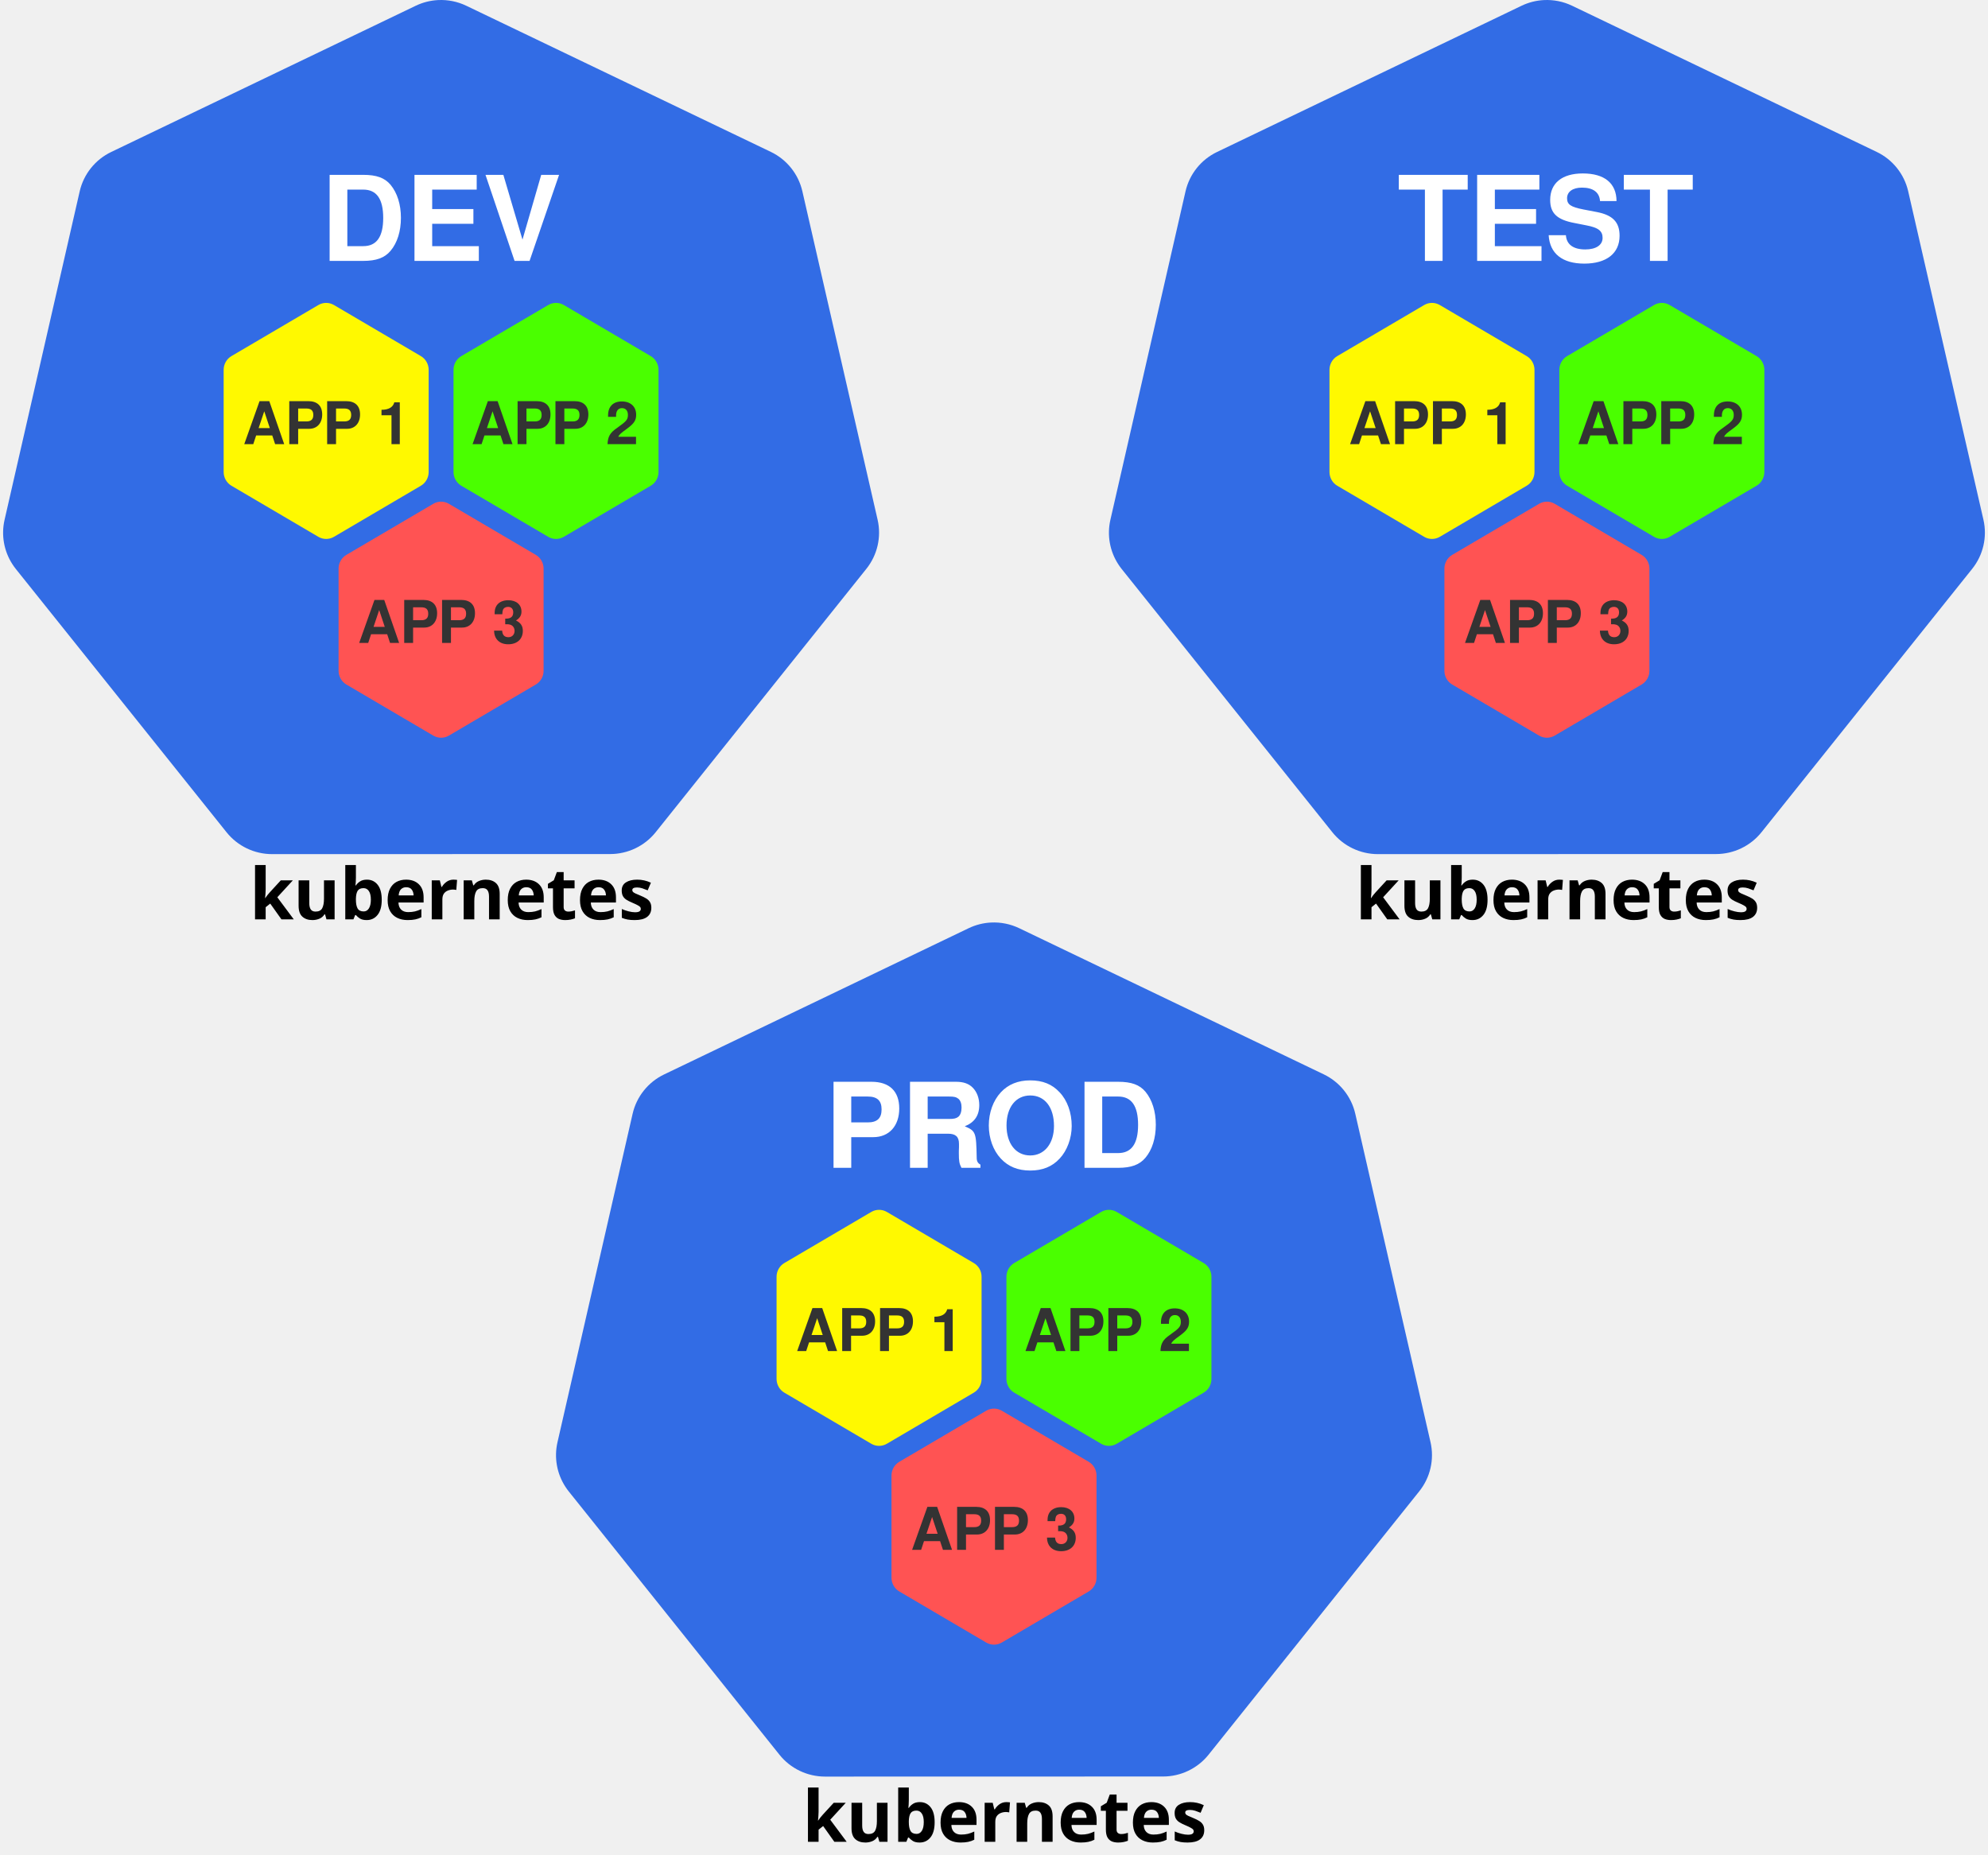
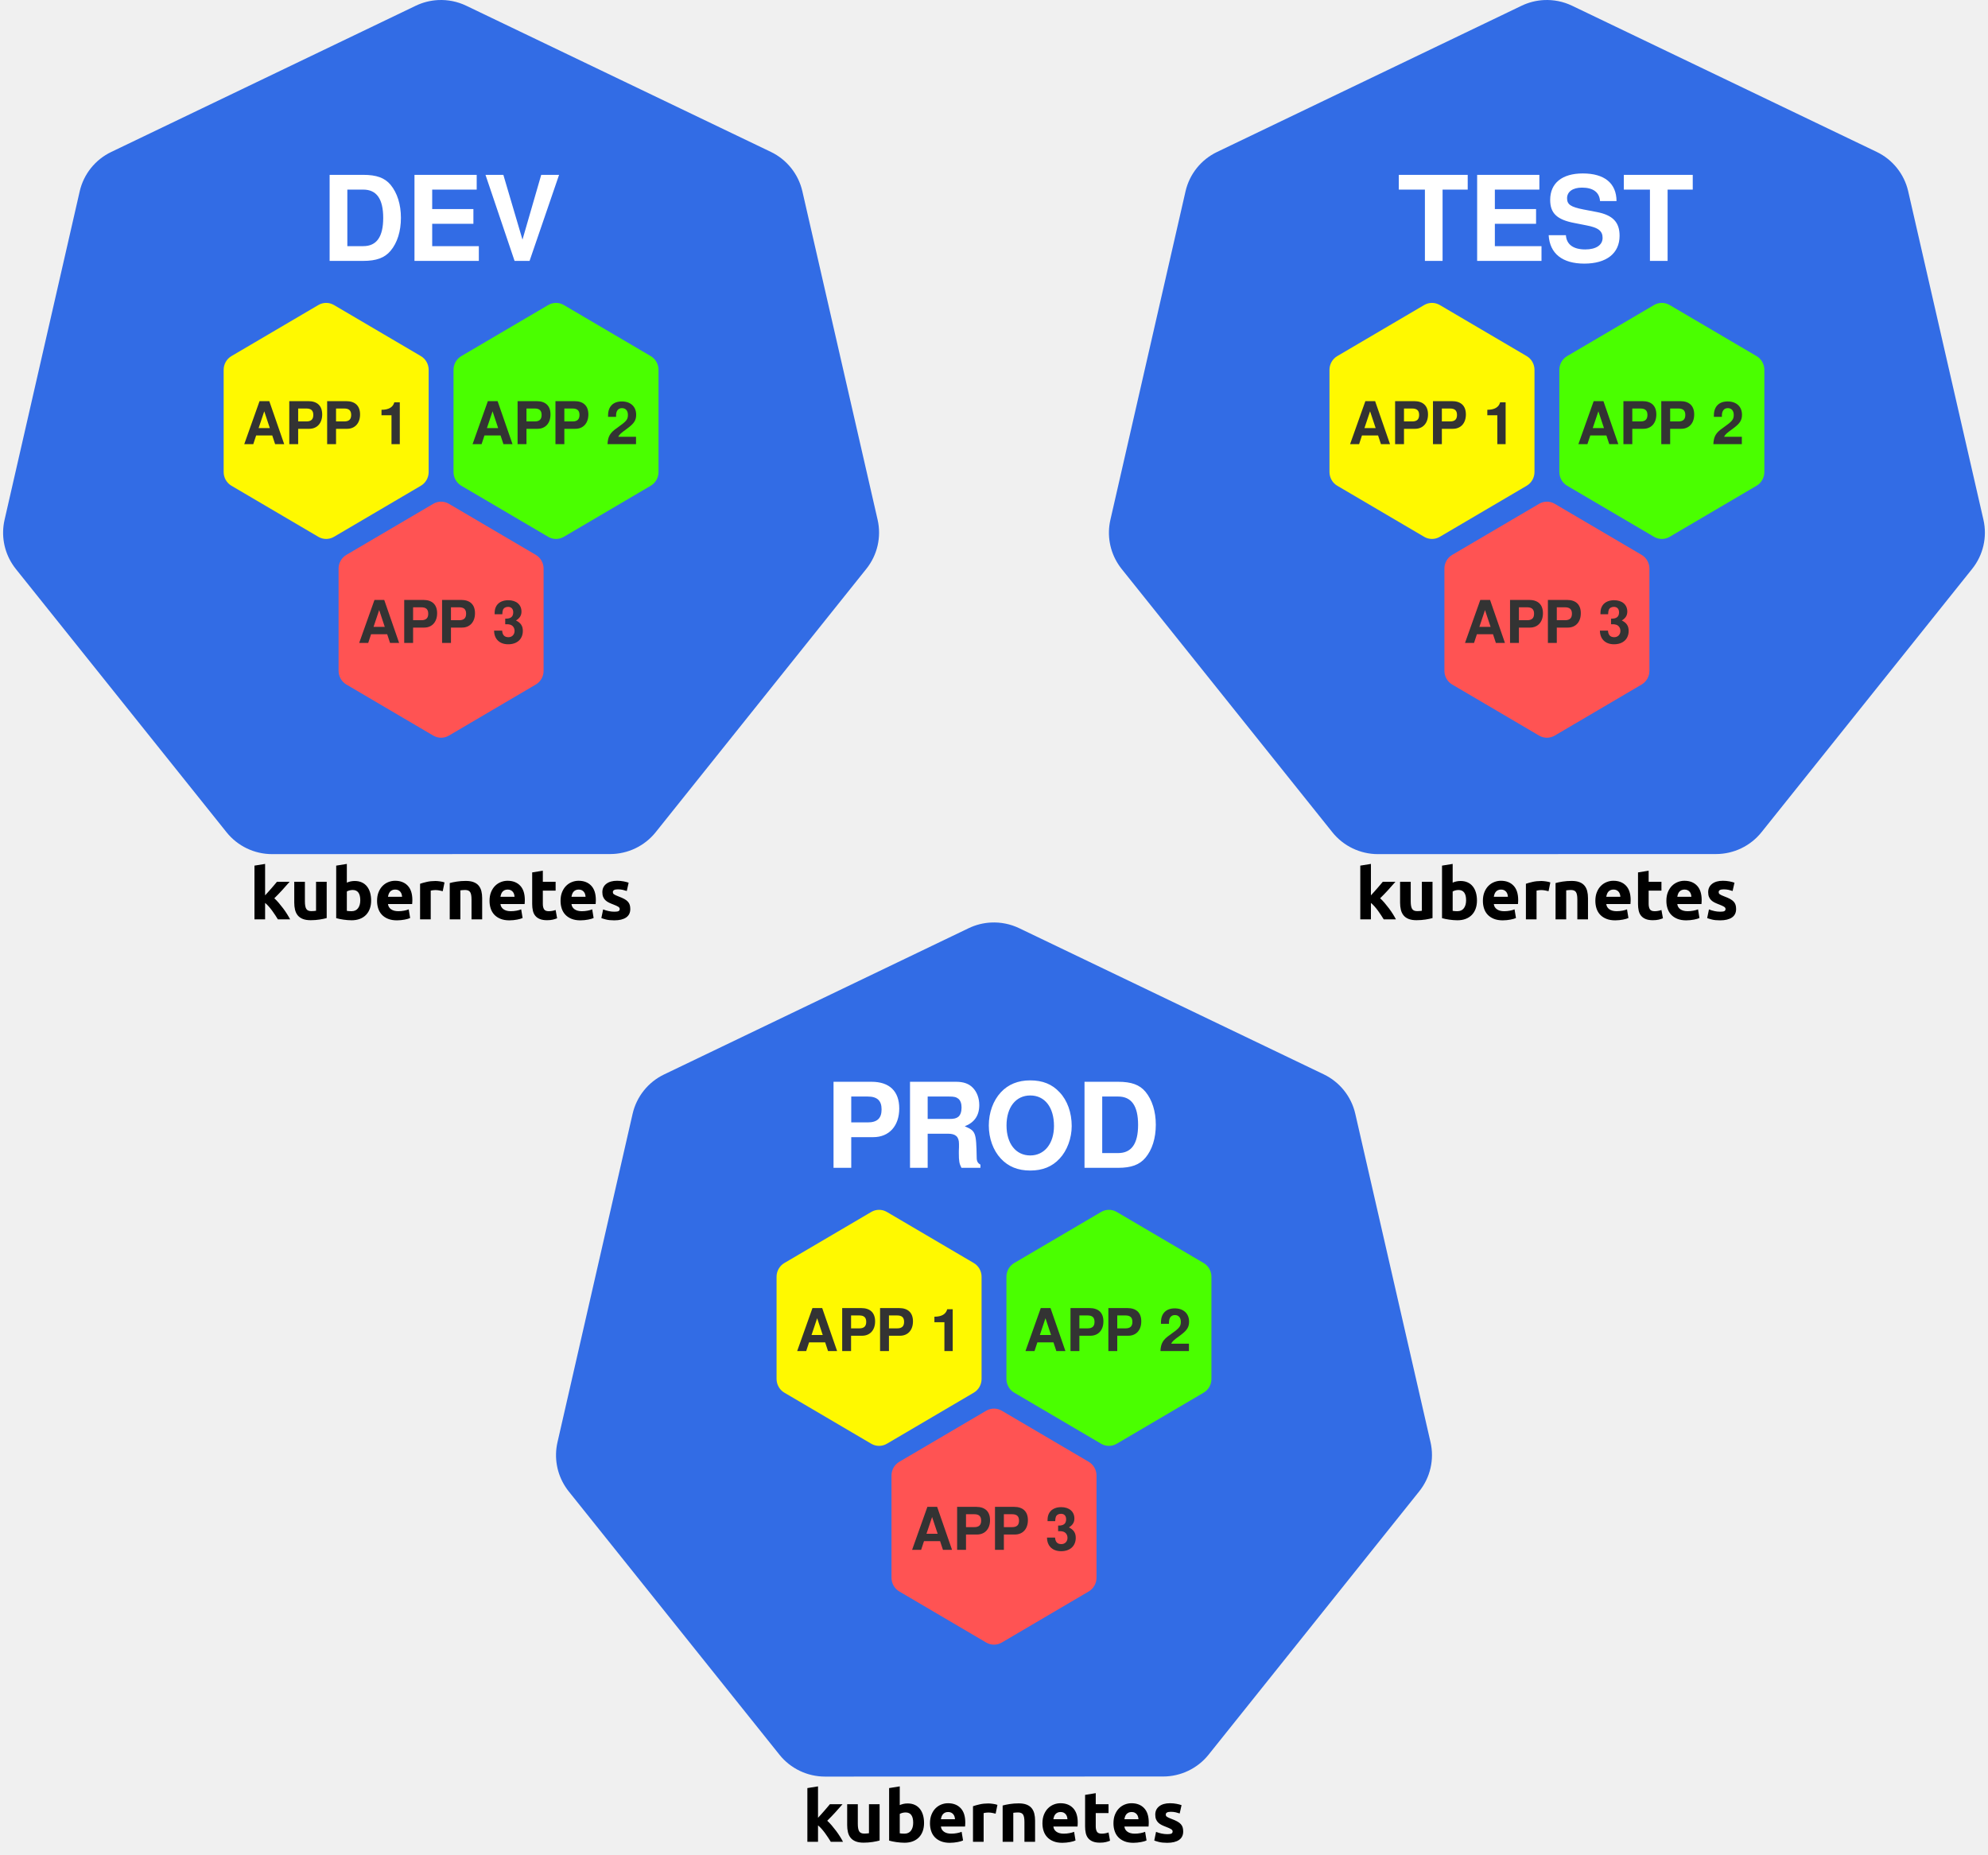
<svg xmlns="http://www.w3.org/2000/svg" width="640px" height="597px" viewBox="0 0 640 597" version="1.1">
  <g id="cluster-per-env" stroke="none" stroke-width="1" fill="none" fill-rule="evenodd">
    <g id="Group-4" transform="translate(1, 0)">
      <path d="M140.023,0.024 C137.53,0.15 135.088,0.771 132.838,1.851 L34.801,48.931 C29.66,51.397 25.927,56.063 24.657,61.607 L0.471,167.359 C-0.657,172.282 0.261,177.453 3.016,181.686 C3.347,182.199 3.703,182.695 4.082,183.173 L71.939,267.969 C75.498,272.413 80.892,275 86.597,275 L195.417,274.975 C201.119,274.979 206.514,272.396 210.074,267.956 L277.907,183.148 C281.465,178.707 282.8,172.882 281.53,167.334 L257.306,61.582 C256.036,56.038 252.303,51.372 247.163,48.905 L149.113,1.851 C146.283,0.493 143.158,-0.135 140.023,0.024 Z" id="Path" fill="#326CE5" fill-rule="nonzero" />
      <g id="App-1" transform="translate(71, 47)">
        <g id="Group" transform="translate(0, 50.52313)">
          <path d="M70.319,35.493 L53.869,7.506 C52.961,5.96 51.267,5 49.451,5 L16.55,5 C14.733,5 13.039,5.96 12.131,7.506 L-4.319,35.493 C-5.227,37.04 -5.227,38.96 -4.319,40.505 L12.131,68.494 C13.039,70.04 14.733,71 16.55,71 L49.45,71 C51.267,71 52.96,70.039 53.868,68.494 L70.319,40.505 C71.227,38.96 71.227,37.04 70.319,35.493 Z" id="Path" fill="#FFF900" fill-rule="nonzero" transform="translate(33, 38) rotate(90) translate(-33, -38) " />
          <text id="APP-1" font-family="Helvetica-Bold, Helvetica" font-size="19" font-weight="bold" letter-spacing="-0.16" fill="#333333">
            <tspan x="6.134" y="45.477">APP 1</tspan>
          </text>
        </g>
        <g id="Group-2" transform="translate(74, 50.52313)">
          <path d="M70.319,35.493 L53.869,7.506 C52.961,5.96 51.267,5 49.451,5 L16.55,5 C14.733,5 13.039,5.96 12.131,7.506 L-4.319,35.493 C-5.227,37.04 -5.227,38.96 -4.319,40.505 L12.131,68.494 C13.039,70.04 14.733,71 16.55,71 L49.45,71 C51.267,71 52.96,70.039 53.868,68.494 L70.319,40.505 C71.227,38.96 71.227,37.04 70.319,35.493 Z" id="Path" fill="#4AFF00" fill-rule="nonzero" transform="translate(33, 38) rotate(90) translate(-33, -38) " />
          <text id="APP-2" font-family="Helvetica-Bold, Helvetica" font-size="19" font-weight="bold" letter-spacing="-0.16" fill="#333333">
            <tspan x="5.634" y="45.477">APP 2</tspan>
          </text>
        </g>
        <g id="Group-3" transform="translate(37, 114.5231)">
          <path d="M70.319,35.493 L53.869,7.506 C52.961,5.96 51.267,5 49.451,5 L16.55,5 C14.733,5 13.039,5.96 12.131,7.506 L-4.319,35.493 C-5.227,37.04 -5.227,38.96 -4.319,40.505 L12.131,68.494 C13.039,70.04 14.733,71 16.55,71 L49.45,71 C51.267,71 52.96,70.039 53.868,68.494 L70.319,40.505 C71.227,38.96 71.227,37.04 70.319,35.493 Z" id="Path" fill="#FF5353" fill-rule="nonzero" transform="translate(33, 38) rotate(90) translate(-33, -38) " />
          <text id="APP-3" font-family="Helvetica-Bold, Helvetica" font-size="19" font-weight="bold" letter-spacing="-0.16" fill="#333333">
            <tspan x="6.134" y="45.477">APP 3</tspan>
          </text>
        </g>
        <text id="DEV" font-family="Helvetica-Bold, Helvetica" font-size="38" font-weight="bold" letter-spacing="-0.16" fill="#FFFFFF">
          <tspan x="31.196" y="37">DEV</tspan>
        </text>
      </g>
-       <text id="kubernetes" font-family="Ubuntu-Bold, Ubuntu" font-size="23" font-weight="bold" letter-spacing="-0.16" fill="#000000">
-         <tspan x="79.309" y="296">kubernetes</tspan>
-       </text>
+       <path d="M84.346,296 L84.346,290.71 C84.729,291.017 85.117,291.392 85.507,291.837 C85.898,292.282 86.27,292.745 86.623,293.228 C86.976,293.712 87.309,294.195 87.624,294.678 C87.938,295.161 88.218,295.601 88.463,296 L88.463,296 L92.396,296 C92.135,295.494 91.813,294.934 91.43,294.321 C91.047,293.708 90.625,293.094 90.165,292.481 C89.705,291.868 89.23,291.274 88.739,290.699 C88.248,290.123 87.773,289.629 87.313,289.215 C88.233,288.31 89.08,287.433 89.855,286.582 C90.629,285.731 91.422,284.837 92.235,283.902 L92.235,283.902 L88.164,283.902 C87.949,284.163 87.692,284.469 87.394,284.822 C87.094,285.175 86.776,285.546 86.439,285.938 C86.102,286.329 85.753,286.723 85.392,287.122 C85.032,287.521 84.683,287.904 84.346,288.272 L84.346,288.272 L84.346,278.152 L80.919,278.704 L80.919,296 L84.346,296 Z M99.021,296.276 C100.033,296.276 100.999,296.203 101.919,296.058 C102.839,295.912 103.59,295.755 104.173,295.586 L104.173,295.586 L104.173,283.902 L100.746,283.902 L100.746,293.24 C100.531,293.271 100.286,293.298 100.01,293.32 C99.734,293.344 99.473,293.355 99.228,293.355 C98.431,293.355 97.886,293.11 97.595,292.619 C97.304,292.128 97.158,291.331 97.158,290.227 L97.158,290.227 L97.158,283.902 L93.731,283.902 L93.731,290.641 C93.731,291.469 93.815,292.228 93.984,292.918 C94.153,293.608 94.436,294.202 94.835,294.7 C95.234,295.199 95.774,295.586 96.457,295.862 C97.139,296.138 97.994,296.276 99.021,296.276 Z M112.178,296.299 C113.175,296.299 114.064,296.149 114.846,295.851 C115.628,295.551 116.287,295.126 116.824,294.574 C117.361,294.022 117.771,293.355 118.055,292.573 C118.338,291.791 118.48,290.917 118.48,289.951 C118.48,289 118.365,288.138 118.135,287.363 C117.905,286.589 117.568,285.926 117.123,285.374 C116.678,284.822 116.126,284.397 115.467,284.098 C114.808,283.798 114.049,283.649 113.19,283.649 C112.715,283.649 112.27,283.695 111.856,283.787 C111.442,283.879 111.043,284.009 110.66,284.178 L110.66,284.178 L110.66,278.152 L107.233,278.704 L107.233,295.609 C107.54,295.701 107.892,295.789 108.291,295.873 C108.69,295.958 109.108,296.031 109.544,296.092 C109.981,296.153 110.426,296.203 110.879,296.241 C111.331,296.28 111.764,296.299 112.178,296.299 Z M112.155,293.378 C111.848,293.378 111.565,293.366 111.304,293.344 C111.043,293.32 110.829,293.294 110.66,293.263 L110.66,293.263 L110.66,287.03 C110.875,286.892 111.154,286.777 111.499,286.685 C111.844,286.593 112.193,286.547 112.546,286.547 C114.171,286.547 114.984,287.651 114.984,289.859 C114.984,290.917 114.746,291.768 114.271,292.412 C113.796,293.056 113.09,293.378 112.155,293.378 Z M126.784,296.322 C127.213,296.322 127.643,296.299 128.072,296.253 C128.501,296.207 128.904,296.149 129.28,296.08 C129.655,296.012 129.996,295.931 130.303,295.839 C130.61,295.747 130.855,295.655 131.039,295.563 L131.039,295.563 L130.579,292.78 C130.196,292.949 129.701,293.091 129.095,293.205 C128.49,293.32 127.873,293.378 127.244,293.378 C126.263,293.378 125.481,293.171 124.898,292.757 C124.315,292.343 123.986,291.783 123.909,291.078 L123.909,291.078 L131.683,291.078 C131.698,290.894 131.714,290.683 131.729,290.445 C131.744,290.208 131.752,289.989 131.752,289.79 C131.752,287.751 131.254,286.206 130.257,285.156 C129.26,284.105 127.903,283.58 126.186,283.58 C125.45,283.58 124.733,283.718 124.035,283.994 C123.338,284.27 122.721,284.676 122.184,285.213 C121.647,285.75 121.214,286.421 120.885,287.226 C120.555,288.031 120.39,288.97 120.39,290.043 C120.39,290.932 120.516,291.76 120.769,292.527 C121.022,293.294 121.413,293.957 121.942,294.517 C122.472,295.076 123.138,295.517 123.944,295.839 C124.749,296.161 125.695,296.322 126.784,296.322 Z M128.44,288.732 L123.909,288.732 C123.955,288.441 124.028,288.153 124.127,287.87 C124.227,287.586 124.369,287.337 124.553,287.122 C124.737,286.907 124.967,286.735 125.243,286.604 C125.519,286.474 125.849,286.409 126.232,286.409 C126.631,286.409 126.964,286.478 127.233,286.616 C127.501,286.754 127.723,286.93 127.9,287.145 C128.076,287.36 128.206,287.605 128.291,287.881 C128.375,288.157 128.425,288.441 128.44,288.732 L128.44,288.732 Z M137.664,296 L137.664,286.754 C137.817,286.708 138.043,286.666 138.343,286.627 C138.642,286.589 138.898,286.57 139.113,286.57 C139.588,286.57 140.033,286.612 140.447,286.697 C140.861,286.781 141.221,286.861 141.528,286.938 L141.528,286.938 L142.103,284.109 C141.919,284.032 141.697,283.967 141.436,283.913 C141.175,283.86 140.915,283.814 140.654,283.776 C140.393,283.737 140.133,283.707 139.872,283.683 C139.611,283.661 139.389,283.649 139.205,283.649 C138.178,283.649 137.246,283.745 136.411,283.937 C135.575,284.128 134.85,284.331 134.237,284.546 L134.237,284.546 L134.237,296 L137.664,296 Z M147.21,296 L147.21,286.662 C147.425,286.631 147.67,286.604 147.946,286.582 C148.222,286.558 148.483,286.547 148.728,286.547 C149.525,286.547 150.07,286.777 150.361,287.237 C150.652,287.697 150.798,288.479 150.798,289.583 L150.798,289.583 L150.798,296 L154.225,296 L154.225,289.169 C154.225,288.341 154.141,287.59 153.972,286.915 C153.803,286.24 153.52,285.658 153.121,285.167 C152.722,284.676 152.182,284.297 151.5,284.029 C150.817,283.76 149.962,283.626 148.935,283.626 C147.923,283.626 146.957,283.699 146.037,283.844 C145.117,283.99 144.366,284.147 143.783,284.316 L143.783,284.316 L143.783,296 L147.21,296 Z M162.989,296.322 C163.418,296.322 163.848,296.299 164.277,296.253 C164.706,296.207 165.109,296.149 165.484,296.08 C165.86,296.012 166.201,295.931 166.508,295.839 C166.815,295.747 167.06,295.655 167.244,295.563 L167.244,295.563 L166.784,292.78 C166.401,292.949 165.906,293.091 165.3,293.205 C164.695,293.32 164.078,293.378 163.449,293.378 C162.468,293.378 161.686,293.171 161.103,292.757 C160.52,292.343 160.191,291.783 160.114,291.078 L160.114,291.078 L167.888,291.078 C167.903,290.894 167.919,290.683 167.934,290.445 C167.949,290.208 167.957,289.989 167.957,289.79 C167.957,287.751 167.459,286.206 166.462,285.156 C165.465,284.105 164.108,283.58 162.391,283.58 C161.655,283.58 160.938,283.718 160.24,283.994 C159.543,284.27 158.926,284.676 158.389,285.213 C157.852,285.75 157.419,286.421 157.089,287.226 C156.76,288.031 156.595,288.97 156.595,290.043 C156.595,290.932 156.721,291.76 156.975,292.527 C157.227,293.294 157.619,293.957 158.148,294.517 C158.677,295.076 159.344,295.517 160.149,295.839 C160.953,296.161 161.9,296.322 162.989,296.322 Z M164.645,288.732 L160.114,288.732 C160.16,288.441 160.233,288.153 160.333,287.87 C160.432,287.586 160.574,287.337 160.758,287.122 C160.942,286.907 161.172,286.735 161.448,286.604 C161.724,286.474 162.054,286.409 162.437,286.409 C162.836,286.409 163.169,286.478 163.438,286.616 C163.706,286.754 163.928,286.93 164.105,287.145 C164.281,287.36 164.411,287.605 164.495,287.881 C164.58,288.157 164.63,288.441 164.645,288.732 L164.645,288.732 Z M175.111,296.276 C175.847,296.276 176.468,296.215 176.974,296.092 C177.48,295.969 177.94,295.824 178.354,295.655 L178.354,295.655 L177.871,292.987 C177.549,293.11 177.192,293.205 176.802,293.274 C176.411,293.344 176.031,293.378 175.663,293.378 C174.896,293.378 174.387,293.163 174.133,292.734 C173.881,292.305 173.754,291.73 173.754,291.009 L173.754,291.009 L173.754,286.754 L177.871,286.754 L177.871,283.902 L173.754,283.902 L173.754,280.337 L170.327,280.889 L170.327,291.055 C170.327,291.837 170.4,292.55 170.546,293.194 C170.691,293.838 170.948,294.386 171.316,294.839 C171.684,295.291 172.175,295.644 172.788,295.897 C173.401,296.149 174.176,296.276 175.111,296.276 Z M185.853,296.322 C186.282,296.322 186.712,296.299 187.141,296.253 C187.57,296.207 187.973,296.149 188.349,296.08 C188.724,296.012 189.065,295.931 189.372,295.839 C189.679,295.747 189.924,295.655 190.108,295.563 L190.108,295.563 L189.648,292.78 C189.265,292.949 188.77,293.091 188.165,293.205 C187.559,293.32 186.942,293.378 186.313,293.378 C185.332,293.378 184.55,293.171 183.967,292.757 C183.384,292.343 183.055,291.783 182.978,291.078 L182.978,291.078 L190.752,291.078 C190.767,290.894 190.783,290.683 190.798,290.445 C190.813,290.208 190.821,289.989 190.821,289.79 C190.821,287.751 190.323,286.206 189.326,285.156 C188.329,284.105 186.972,283.58 185.255,283.58 C184.519,283.58 183.802,283.718 183.105,283.994 C182.407,284.27 181.79,284.676 181.253,285.213 C180.716,285.75 180.283,286.421 179.953,287.226 C179.624,288.031 179.459,288.97 179.459,290.043 C179.459,290.932 179.585,291.76 179.839,292.527 C180.091,293.294 180.482,293.957 181.012,294.517 C181.541,295.076 182.208,295.517 183.012,295.839 C183.817,296.161 184.764,296.322 185.853,296.322 Z M187.509,288.732 L182.978,288.732 C183.024,288.441 183.097,288.153 183.196,287.87 C183.296,287.586 183.438,287.337 183.622,287.122 C183.806,286.907 184.036,286.735 184.312,286.604 C184.588,286.474 184.918,286.409 185.301,286.409 C185.7,286.409 186.033,286.478 186.302,286.616 C186.57,286.754 186.792,286.93 186.969,287.145 C187.145,287.36 187.275,287.605 187.359,287.881 C187.444,288.157 187.494,288.441 187.509,288.732 L187.509,288.732 Z M196.756,296.322 C198.397,296.322 199.666,296.015 200.562,295.402 C201.459,294.789 201.908,293.884 201.908,292.688 C201.908,292.182 201.851,291.737 201.736,291.354 C201.62,290.971 201.421,290.622 201.137,290.308 C200.854,289.993 200.467,289.702 199.976,289.433 C199.485,289.165 198.864,288.893 198.113,288.617 C197.745,288.479 197.442,288.353 197.204,288.238 C196.967,288.123 196.779,288.015 196.641,287.916 C196.503,287.816 196.411,287.712 196.365,287.605 C196.319,287.498 196.296,287.375 196.296,287.237 C196.296,286.639 196.833,286.34 197.906,286.34 C198.489,286.34 199.014,286.394 199.482,286.501 C199.949,286.608 200.382,286.731 200.781,286.869 L200.781,286.869 L201.379,284.201 C200.98,284.048 200.444,283.906 199.769,283.776 C199.094,283.645 198.389,283.58 197.653,283.58 C196.181,283.58 195.023,283.91 194.18,284.569 C193.337,285.228 192.915,286.125 192.915,287.26 C192.915,287.843 192.999,288.341 193.168,288.755 C193.337,289.169 193.574,289.526 193.881,289.825 C194.188,290.123 194.56,290.38 194.996,290.595 C195.434,290.81 195.92,291.017 196.457,291.216 C197.147,291.477 197.661,291.711 197.998,291.918 C198.335,292.125 198.504,292.366 198.504,292.642 C198.504,292.995 198.374,293.232 198.113,293.355 C197.852,293.478 197.408,293.539 196.779,293.539 C196.181,293.539 195.575,293.474 194.962,293.344 C194.349,293.213 193.751,293.033 193.168,292.803 L193.168,292.803 L192.593,295.586 C192.869,295.709 193.363,295.862 194.077,296.046 C194.79,296.23 195.683,296.322 196.756,296.322 Z" id="kubernetes" fill="#000000" fill-rule="nonzero" />
    </g>
    <g id="Group-6" transform="translate(179, 297)">
      <path d="M140.023,0.024 C137.53,0.15 135.088,0.771 132.838,1.851 L34.801,48.931 C29.66,51.397 25.927,56.063 24.657,61.607 L0.471,167.359 C-0.657,172.282 0.261,177.453 3.016,181.686 C3.347,182.199 3.703,182.695 4.082,183.173 L71.939,267.969 C75.498,272.413 80.892,275 86.597,275 L195.417,274.975 C201.119,274.979 206.514,272.396 210.074,267.956 L277.907,183.148 C281.465,178.707 282.8,172.882 281.53,167.334 L257.306,61.582 C256.036,56.038 252.303,51.372 247.163,48.905 L149.113,1.851 C146.283,0.493 143.158,-0.135 140.023,0.024 Z" id="Path" fill="#326CE5" fill-rule="nonzero" />
      <g id="App-3" transform="translate(71, 42)">
        <g id="Group" transform="translate(0, 50.52313)">
          <path d="M70.319,35.493 L53.869,7.506 C52.961,5.96 51.267,5 49.451,5 L16.55,5 C14.733,5 13.039,5.96 12.131,7.506 L-4.319,35.493 C-5.227,37.04 -5.227,38.96 -4.319,40.505 L12.131,68.494 C13.039,70.04 14.733,71 16.55,71 L49.45,71 C51.267,71 52.96,70.039 53.868,68.494 L70.319,40.505 C71.227,38.96 71.227,37.04 70.319,35.493 Z" id="Path" fill="#FFF900" fill-rule="nonzero" transform="translate(33, 38) rotate(90) translate(-33, -38) " />
          <text id="APP-1" font-family="Helvetica-Bold, Helvetica" font-size="19" font-weight="bold" letter-spacing="-0.16" fill="#333333">
            <tspan x="6.134" y="45.477">APP 1</tspan>
          </text>
        </g>
        <g id="Group-2" transform="translate(74, 50.52313)">
          <path d="M70.319,35.493 L53.869,7.506 C52.961,5.96 51.267,5 49.451,5 L16.55,5 C14.733,5 13.039,5.96 12.131,7.506 L-4.319,35.493 C-5.227,37.04 -5.227,38.96 -4.319,40.505 L12.131,68.494 C13.039,70.04 14.733,71 16.55,71 L49.45,71 C51.267,71 52.96,70.039 53.868,68.494 L70.319,40.505 C71.227,38.96 71.227,37.04 70.319,35.493 Z" id="Path" fill="#4AFF00" fill-rule="nonzero" transform="translate(33, 38) rotate(90) translate(-33, -38) " />
          <text id="APP-2" font-family="Helvetica-Bold, Helvetica" font-size="19" font-weight="bold" letter-spacing="-0.16" fill="#333333">
            <tspan x="5.634" y="45.477">APP 2</tspan>
          </text>
        </g>
        <g id="Group-3" transform="translate(37, 114.5231)">
          <path d="M70.319,35.493 L53.869,7.506 C52.961,5.96 51.267,5 49.451,5 L16.55,5 C14.733,5 13.039,5.96 12.131,7.506 L-4.319,35.493 C-5.227,37.04 -5.227,38.96 -4.319,40.505 L12.131,68.494 C13.039,70.04 14.733,71 16.55,71 L49.45,71 C51.267,71 52.96,70.039 53.868,68.494 L70.319,40.505 C71.227,38.96 71.227,37.04 70.319,35.493 Z" id="Path" fill="#FF5353" fill-rule="nonzero" transform="translate(33, 38) rotate(90) translate(-33, -38) " />
          <text id="APP-3" font-family="Helvetica-Bold, Helvetica" font-size="19" font-weight="bold" letter-spacing="-0.16" fill="#333333">
            <tspan x="6.134" y="45.477">APP 3</tspan>
          </text>
        </g>
        <text id="PROD" font-family="Helvetica-Bold, Helvetica" font-size="38" font-weight="bold" letter-spacing="-0.16" fill="#FFFFFF">
          <tspan x="15.449" y="37">PROD</tspan>
        </text>
      </g>
-       <text id="kubernetes" font-family="Ubuntu-Bold, Ubuntu" font-size="23" font-weight="bold" letter-spacing="-0.16" fill="#000000">
-         <tspan x="79.309" y="296">kubernetes</tspan>
-       </text>
+       <path d="M84.346,296 L84.346,290.71 C84.729,291.017 85.117,291.392 85.507,291.837 C85.898,292.282 86.27,292.745 86.623,293.228 C86.976,293.712 87.309,294.195 87.624,294.678 C87.938,295.161 88.218,295.601 88.463,296 L88.463,296 L92.396,296 C92.135,295.494 91.813,294.934 91.43,294.321 C91.047,293.708 90.625,293.094 90.165,292.481 C89.705,291.868 89.23,291.274 88.739,290.699 C88.248,290.123 87.773,289.629 87.313,289.215 C88.233,288.31 89.08,287.433 89.855,286.582 C90.629,285.731 91.422,284.837 92.235,283.902 L92.235,283.902 L88.164,283.902 C87.949,284.163 87.692,284.469 87.394,284.822 C87.094,285.175 86.776,285.546 86.439,285.938 C86.102,286.329 85.753,286.723 85.392,287.122 C85.032,287.521 84.683,287.904 84.346,288.272 L84.346,288.272 L84.346,278.152 L80.919,278.704 L80.919,296 L84.346,296 Z M99.021,296.276 C100.033,296.276 100.999,296.203 101.919,296.058 C102.839,295.912 103.59,295.755 104.173,295.586 L104.173,295.586 L104.173,283.902 L100.746,283.902 L100.746,293.24 C100.531,293.271 100.286,293.298 100.01,293.32 C99.734,293.344 99.473,293.355 99.228,293.355 C98.431,293.355 97.886,293.11 97.595,292.619 C97.304,292.128 97.158,291.331 97.158,290.227 L97.158,290.227 L97.158,283.902 L93.731,283.902 L93.731,290.641 C93.731,291.469 93.815,292.228 93.984,292.918 C94.153,293.608 94.436,294.202 94.835,294.7 C95.234,295.199 95.774,295.586 96.457,295.862 C97.139,296.138 97.994,296.276 99.021,296.276 Z M112.178,296.299 C113.175,296.299 114.064,296.149 114.846,295.851 C115.628,295.551 116.287,295.126 116.824,294.574 C117.361,294.022 117.771,293.355 118.055,292.573 C118.338,291.791 118.48,290.917 118.48,289.951 C118.48,289 118.365,288.138 118.135,287.363 C117.905,286.589 117.568,285.926 117.123,285.374 C116.678,284.822 116.126,284.397 115.467,284.098 C114.808,283.798 114.049,283.649 113.19,283.649 C112.715,283.649 112.27,283.695 111.856,283.787 C111.442,283.879 111.043,284.009 110.66,284.178 L110.66,284.178 L110.66,278.152 L107.233,278.704 L107.233,295.609 C107.54,295.701 107.892,295.789 108.291,295.873 C108.69,295.958 109.108,296.031 109.544,296.092 C109.981,296.153 110.426,296.203 110.879,296.241 C111.331,296.28 111.764,296.299 112.178,296.299 Z M112.155,293.378 C111.848,293.378 111.565,293.366 111.304,293.344 C111.043,293.32 110.829,293.294 110.66,293.263 L110.66,293.263 L110.66,287.03 C110.875,286.892 111.154,286.777 111.499,286.685 C111.844,286.593 112.193,286.547 112.546,286.547 C114.171,286.547 114.984,287.651 114.984,289.859 C114.984,290.917 114.746,291.768 114.271,292.412 C113.796,293.056 113.09,293.378 112.155,293.378 Z M126.784,296.322 C127.213,296.322 127.643,296.299 128.072,296.253 C128.501,296.207 128.904,296.149 129.28,296.08 C129.655,296.012 129.996,295.931 130.303,295.839 C130.61,295.747 130.855,295.655 131.039,295.563 L131.039,295.563 L130.579,292.78 C130.196,292.949 129.701,293.091 129.095,293.205 C128.49,293.32 127.873,293.378 127.244,293.378 C126.263,293.378 125.481,293.171 124.898,292.757 C124.315,292.343 123.986,291.783 123.909,291.078 L123.909,291.078 L131.683,291.078 C131.698,290.894 131.714,290.683 131.729,290.445 C131.744,290.208 131.752,289.989 131.752,289.79 C131.752,287.751 131.254,286.206 130.257,285.156 C129.26,284.105 127.903,283.58 126.186,283.58 C125.45,283.58 124.733,283.718 124.035,283.994 C123.338,284.27 122.721,284.676 122.184,285.213 C121.647,285.75 121.214,286.421 120.885,287.226 C120.555,288.031 120.39,288.97 120.39,290.043 C120.39,290.932 120.516,291.76 120.769,292.527 C121.022,293.294 121.413,293.957 121.942,294.517 C122.472,295.076 123.138,295.517 123.944,295.839 C124.749,296.161 125.695,296.322 126.784,296.322 Z M128.44,288.732 L123.909,288.732 C123.955,288.441 124.028,288.153 124.127,287.87 C124.227,287.586 124.369,287.337 124.553,287.122 C124.737,286.907 124.967,286.735 125.243,286.604 C125.519,286.474 125.849,286.409 126.232,286.409 C126.631,286.409 126.964,286.478 127.233,286.616 C127.501,286.754 127.723,286.93 127.9,287.145 C128.076,287.36 128.206,287.605 128.291,287.881 C128.375,288.157 128.425,288.441 128.44,288.732 L128.44,288.732 Z M137.664,296 L137.664,286.754 C137.817,286.708 138.043,286.666 138.343,286.627 C138.642,286.589 138.898,286.57 139.113,286.57 C139.588,286.57 140.033,286.612 140.447,286.697 C140.861,286.781 141.221,286.861 141.528,286.938 L141.528,286.938 L142.103,284.109 C141.919,284.032 141.697,283.967 141.436,283.913 C141.175,283.86 140.915,283.814 140.654,283.776 C140.393,283.737 140.133,283.707 139.872,283.683 C139.611,283.661 139.389,283.649 139.205,283.649 C138.178,283.649 137.246,283.745 136.411,283.937 C135.575,284.128 134.85,284.331 134.237,284.546 L134.237,284.546 L134.237,296 L137.664,296 Z M147.21,296 L147.21,286.662 C147.425,286.631 147.67,286.604 147.946,286.582 C148.222,286.558 148.483,286.547 148.728,286.547 C149.525,286.547 150.07,286.777 150.361,287.237 C150.652,287.697 150.798,288.479 150.798,289.583 L150.798,289.583 L150.798,296 L154.225,296 L154.225,289.169 C154.225,288.341 154.141,287.59 153.972,286.915 C153.803,286.24 153.52,285.658 153.121,285.167 C152.722,284.676 152.182,284.297 151.5,284.029 C150.817,283.76 149.962,283.626 148.935,283.626 C147.923,283.626 146.957,283.699 146.037,283.844 C145.117,283.99 144.366,284.147 143.783,284.316 L143.783,284.316 L143.783,296 L147.21,296 Z M162.989,296.322 C163.418,296.322 163.848,296.299 164.277,296.253 C164.706,296.207 165.109,296.149 165.484,296.08 C165.86,296.012 166.201,295.931 166.508,295.839 C166.815,295.747 167.06,295.655 167.244,295.563 L167.244,295.563 L166.784,292.78 C166.401,292.949 165.906,293.091 165.3,293.205 C164.695,293.32 164.078,293.378 163.449,293.378 C162.468,293.378 161.686,293.171 161.103,292.757 C160.52,292.343 160.191,291.783 160.114,291.078 L160.114,291.078 L167.888,291.078 C167.903,290.894 167.919,290.683 167.934,290.445 C167.949,290.208 167.957,289.989 167.957,289.79 C167.957,287.751 167.459,286.206 166.462,285.156 C165.465,284.105 164.108,283.58 162.391,283.58 C161.655,283.58 160.938,283.718 160.24,283.994 C159.543,284.27 158.926,284.676 158.389,285.213 C157.852,285.75 157.419,286.421 157.089,287.226 C156.76,288.031 156.595,288.97 156.595,290.043 C156.595,290.932 156.721,291.76 156.975,292.527 C157.227,293.294 157.619,293.957 158.148,294.517 C158.677,295.076 159.344,295.517 160.149,295.839 C160.953,296.161 161.9,296.322 162.989,296.322 Z M164.645,288.732 L160.114,288.732 C160.16,288.441 160.233,288.153 160.333,287.87 C160.432,287.586 160.574,287.337 160.758,287.122 C160.942,286.907 161.172,286.735 161.448,286.604 C161.724,286.474 162.054,286.409 162.437,286.409 C162.836,286.409 163.169,286.478 163.438,286.616 C163.706,286.754 163.928,286.93 164.105,287.145 C164.281,287.36 164.411,287.605 164.495,287.881 C164.58,288.157 164.63,288.441 164.645,288.732 L164.645,288.732 Z M175.111,296.276 C175.847,296.276 176.468,296.215 176.974,296.092 C177.48,295.969 177.94,295.824 178.354,295.655 L178.354,295.655 L177.871,292.987 C177.549,293.11 177.192,293.205 176.802,293.274 C176.411,293.344 176.031,293.378 175.663,293.378 C174.896,293.378 174.387,293.163 174.133,292.734 C173.881,292.305 173.754,291.73 173.754,291.009 L173.754,291.009 L173.754,286.754 L177.871,286.754 L177.871,283.902 L173.754,283.902 L173.754,280.337 L170.327,280.889 L170.327,291.055 C170.327,291.837 170.4,292.55 170.546,293.194 C170.691,293.838 170.948,294.386 171.316,294.839 C171.684,295.291 172.175,295.644 172.788,295.897 C173.401,296.149 174.176,296.276 175.111,296.276 Z M185.853,296.322 C186.282,296.322 186.712,296.299 187.141,296.253 C187.57,296.207 187.973,296.149 188.349,296.08 C188.724,296.012 189.065,295.931 189.372,295.839 C189.679,295.747 189.924,295.655 190.108,295.563 L190.108,295.563 L189.648,292.78 C189.265,292.949 188.77,293.091 188.165,293.205 C187.559,293.32 186.942,293.378 186.313,293.378 C185.332,293.378 184.55,293.171 183.967,292.757 C183.384,292.343 183.055,291.783 182.978,291.078 L182.978,291.078 L190.752,291.078 C190.767,290.894 190.783,290.683 190.798,290.445 C190.813,290.208 190.821,289.989 190.821,289.79 C190.821,287.751 190.323,286.206 189.326,285.156 C188.329,284.105 186.972,283.58 185.255,283.58 C184.519,283.58 183.802,283.718 183.105,283.994 C182.407,284.27 181.79,284.676 181.253,285.213 C180.716,285.75 180.283,286.421 179.953,287.226 C179.624,288.031 179.459,288.97 179.459,290.043 C179.459,290.932 179.585,291.76 179.839,292.527 C180.091,293.294 180.482,293.957 181.012,294.517 C181.541,295.076 182.208,295.517 183.012,295.839 C183.817,296.161 184.764,296.322 185.853,296.322 Z M187.509,288.732 L182.978,288.732 C183.024,288.441 183.097,288.153 183.196,287.87 C183.296,287.586 183.438,287.337 183.622,287.122 C183.806,286.907 184.036,286.735 184.312,286.604 C184.588,286.474 184.918,286.409 185.301,286.409 C185.7,286.409 186.033,286.478 186.302,286.616 C186.57,286.754 186.792,286.93 186.969,287.145 C187.145,287.36 187.275,287.605 187.359,287.881 C187.444,288.157 187.494,288.441 187.509,288.732 L187.509,288.732 Z M196.756,296.322 C198.397,296.322 199.666,296.015 200.562,295.402 C201.459,294.789 201.908,293.884 201.908,292.688 C201.908,292.182 201.851,291.737 201.736,291.354 C201.62,290.971 201.421,290.622 201.137,290.308 C200.854,289.993 200.467,289.702 199.976,289.433 C199.485,289.165 198.864,288.893 198.113,288.617 C197.745,288.479 197.442,288.353 197.204,288.238 C196.967,288.123 196.779,288.015 196.641,287.916 C196.503,287.816 196.411,287.712 196.365,287.605 C196.319,287.498 196.296,287.375 196.296,287.237 C196.296,286.639 196.833,286.34 197.906,286.34 C198.489,286.34 199.014,286.394 199.482,286.501 C199.949,286.608 200.382,286.731 200.781,286.869 L200.781,286.869 L201.379,284.201 C200.98,284.048 200.444,283.906 199.769,283.776 C199.094,283.645 198.389,283.58 197.653,283.58 C196.181,283.58 195.023,283.91 194.18,284.569 C193.337,285.228 192.915,286.125 192.915,287.26 C192.915,287.843 192.999,288.341 193.168,288.755 C193.337,289.169 193.574,289.526 193.881,289.825 C194.188,290.123 194.56,290.38 194.996,290.595 C195.434,290.81 195.92,291.017 196.457,291.216 C197.147,291.477 197.661,291.711 197.998,291.918 C198.335,292.125 198.504,292.366 198.504,292.642 C198.504,292.995 198.374,293.232 198.113,293.355 C197.852,293.478 197.408,293.539 196.779,293.539 C196.181,293.539 195.575,293.474 194.962,293.344 C194.349,293.213 193.751,293.033 193.168,292.803 L193.168,292.803 L192.593,295.586 C192.869,295.709 193.363,295.862 194.077,296.046 C194.79,296.23 195.683,296.322 196.756,296.322 Z" id="kubernetes" fill="#000000" fill-rule="nonzero" />
    </g>
    <g id="Group-5" transform="translate(357, 0)">
      <path d="M140.023,0.024 C137.53,0.15 135.088,0.771 132.838,1.851 L34.801,48.931 C29.66,51.397 25.927,56.063 24.657,61.607 L0.471,167.359 C-0.657,172.282 0.261,177.453 3.016,181.686 C3.347,182.199 3.703,182.695 4.082,183.173 L71.939,267.969 C75.498,272.413 80.892,275 86.597,275 L195.417,274.975 C201.119,274.979 206.514,272.396 210.074,267.956 L277.907,183.148 C281.465,178.707 282.8,172.882 281.53,167.334 L257.306,61.582 C256.036,56.038 252.303,51.372 247.163,48.905 L149.113,1.851 C146.283,0.493 143.158,-0.135 140.023,0.024 Z" id="Path" fill="#326CE5" fill-rule="nonzero" />
      <g id="App-2" transform="translate(71, 47)">
        <g id="Group" transform="translate(0, 50.52313)">
          <path d="M70.319,35.493 L53.869,7.506 C52.961,5.96 51.267,5 49.451,5 L16.55,5 C14.733,5 13.039,5.96 12.131,7.506 L-4.319,35.493 C-5.227,37.04 -5.227,38.96 -4.319,40.505 L12.131,68.494 C13.039,70.04 14.733,71 16.55,71 L49.45,71 C51.267,71 52.96,70.039 53.868,68.494 L70.319,40.505 C71.227,38.96 71.227,37.04 70.319,35.493 Z" id="Path" fill="#FFF900" fill-rule="nonzero" transform="translate(33, 38) rotate(90) translate(-33, -38) " />
          <text id="APP-1" font-family="Helvetica-Bold, Helvetica" font-size="19" font-weight="bold" letter-spacing="-0.16" fill="#333333">
            <tspan x="6.134" y="45.477">APP 1</tspan>
          </text>
        </g>
        <g id="Group-2" transform="translate(74, 50.52313)">
          <path d="M70.319,35.493 L53.869,7.506 C52.961,5.96 51.267,5 49.451,5 L16.55,5 C14.733,5 13.039,5.96 12.131,7.506 L-4.319,35.493 C-5.227,37.04 -5.227,38.96 -4.319,40.505 L12.131,68.494 C13.039,70.04 14.733,71 16.55,71 L49.45,71 C51.267,71 52.96,70.039 53.868,68.494 L70.319,40.505 C71.227,38.96 71.227,37.04 70.319,35.493 Z" id="Path" fill="#4AFF00" fill-rule="nonzero" transform="translate(33, 38) rotate(90) translate(-33, -38) " />
          <text id="APP-2" font-family="Helvetica-Bold, Helvetica" font-size="19" font-weight="bold" letter-spacing="-0.16" fill="#333333">
            <tspan x="5.634" y="45.477">APP 2</tspan>
          </text>
        </g>
        <g id="Group-3" transform="translate(37, 114.5231)">
          <path d="M70.319,35.493 L53.869,7.506 C52.961,5.96 51.267,5 49.451,5 L16.55,5 C14.733,5 13.039,5.96 12.131,7.506 L-4.319,35.493 C-5.227,37.04 -5.227,38.96 -4.319,40.505 L12.131,68.494 C13.039,70.04 14.733,71 16.55,71 L49.45,71 C51.267,71 52.96,70.039 53.868,68.494 L70.319,40.505 C71.227,38.96 71.227,37.04 70.319,35.493 Z" id="Path" fill="#FF5353" fill-rule="nonzero" transform="translate(33, 38) rotate(90) translate(-33, -38) " />
          <text id="APP-3" font-family="Helvetica-Bold, Helvetica" font-size="19" font-weight="bold" letter-spacing="-0.16" fill="#333333">
            <tspan x="6.134" y="45.477">APP 3</tspan>
          </text>
        </g>
        <text id="TEST" font-family="Helvetica-Bold, Helvetica" font-size="38" font-weight="bold" letter-spacing="-0.16" fill="#FFFFFF">
          <tspan x="21.786" y="37">TEST</tspan>
        </text>
      </g>
-       <text id="kubernetes" font-family="Ubuntu-Bold, Ubuntu" font-size="23" font-weight="bold" letter-spacing="-0.16" fill="#000000">
-         <tspan x="79.309" y="296">kubernetes</tspan>
-       </text>
+       <path d="M84.346,296 L84.346,290.71 C84.729,291.017 85.117,291.392 85.507,291.837 C85.898,292.282 86.27,292.745 86.623,293.228 C86.976,293.712 87.309,294.195 87.624,294.678 C87.938,295.161 88.218,295.601 88.463,296 L88.463,296 L92.396,296 C92.135,295.494 91.813,294.934 91.43,294.321 C91.047,293.708 90.625,293.094 90.165,292.481 C89.705,291.868 89.23,291.274 88.739,290.699 C88.248,290.123 87.773,289.629 87.313,289.215 C88.233,288.31 89.08,287.433 89.855,286.582 C90.629,285.731 91.422,284.837 92.235,283.902 L92.235,283.902 L88.164,283.902 C87.949,284.163 87.692,284.469 87.394,284.822 C87.094,285.175 86.776,285.546 86.439,285.938 C86.102,286.329 85.753,286.723 85.392,287.122 C85.032,287.521 84.683,287.904 84.346,288.272 L84.346,288.272 L84.346,278.152 L80.919,278.704 L80.919,296 L84.346,296 Z M99.021,296.276 C100.033,296.276 100.999,296.203 101.919,296.058 C102.839,295.912 103.59,295.755 104.173,295.586 L104.173,295.586 L104.173,283.902 L100.746,283.902 L100.746,293.24 C100.531,293.271 100.286,293.298 100.01,293.32 C99.734,293.344 99.473,293.355 99.228,293.355 C98.431,293.355 97.886,293.11 97.595,292.619 C97.304,292.128 97.158,291.331 97.158,290.227 L97.158,290.227 L97.158,283.902 L93.731,283.902 L93.731,290.641 C93.731,291.469 93.815,292.228 93.984,292.918 C94.153,293.608 94.436,294.202 94.835,294.7 C95.234,295.199 95.774,295.586 96.457,295.862 C97.139,296.138 97.994,296.276 99.021,296.276 Z M112.178,296.299 C113.175,296.299 114.064,296.149 114.846,295.851 C115.628,295.551 116.287,295.126 116.824,294.574 C117.361,294.022 117.771,293.355 118.055,292.573 C118.338,291.791 118.48,290.917 118.48,289.951 C118.48,289 118.365,288.138 118.135,287.363 C117.905,286.589 117.568,285.926 117.123,285.374 C116.678,284.822 116.126,284.397 115.467,284.098 C114.808,283.798 114.049,283.649 113.19,283.649 C112.715,283.649 112.27,283.695 111.856,283.787 C111.442,283.879 111.043,284.009 110.66,284.178 L110.66,284.178 L110.66,278.152 L107.233,278.704 L107.233,295.609 C107.54,295.701 107.892,295.789 108.291,295.873 C108.69,295.958 109.108,296.031 109.544,296.092 C109.981,296.153 110.426,296.203 110.879,296.241 C111.331,296.28 111.764,296.299 112.178,296.299 Z M112.155,293.378 C111.848,293.378 111.565,293.366 111.304,293.344 C111.043,293.32 110.829,293.294 110.66,293.263 L110.66,293.263 L110.66,287.03 C110.875,286.892 111.154,286.777 111.499,286.685 C111.844,286.593 112.193,286.547 112.546,286.547 C114.171,286.547 114.984,287.651 114.984,289.859 C114.984,290.917 114.746,291.768 114.271,292.412 C113.796,293.056 113.09,293.378 112.155,293.378 Z M126.784,296.322 C127.213,296.322 127.643,296.299 128.072,296.253 C128.501,296.207 128.904,296.149 129.28,296.08 C129.655,296.012 129.996,295.931 130.303,295.839 C130.61,295.747 130.855,295.655 131.039,295.563 L131.039,295.563 L130.579,292.78 C130.196,292.949 129.701,293.091 129.095,293.205 C128.49,293.32 127.873,293.378 127.244,293.378 C126.263,293.378 125.481,293.171 124.898,292.757 C124.315,292.343 123.986,291.783 123.909,291.078 L123.909,291.078 L131.683,291.078 C131.698,290.894 131.714,290.683 131.729,290.445 C131.744,290.208 131.752,289.989 131.752,289.79 C131.752,287.751 131.254,286.206 130.257,285.156 C129.26,284.105 127.903,283.58 126.186,283.58 C125.45,283.58 124.733,283.718 124.035,283.994 C123.338,284.27 122.721,284.676 122.184,285.213 C121.647,285.75 121.214,286.421 120.885,287.226 C120.555,288.031 120.39,288.97 120.39,290.043 C120.39,290.932 120.516,291.76 120.769,292.527 C121.022,293.294 121.413,293.957 121.942,294.517 C122.472,295.076 123.138,295.517 123.944,295.839 C124.749,296.161 125.695,296.322 126.784,296.322 Z M128.44,288.732 L123.909,288.732 C123.955,288.441 124.028,288.153 124.127,287.87 C124.227,287.586 124.369,287.337 124.553,287.122 C124.737,286.907 124.967,286.735 125.243,286.604 C125.519,286.474 125.849,286.409 126.232,286.409 C126.631,286.409 126.964,286.478 127.233,286.616 C127.501,286.754 127.723,286.93 127.9,287.145 C128.076,287.36 128.206,287.605 128.291,287.881 C128.375,288.157 128.425,288.441 128.44,288.732 L128.44,288.732 Z M137.664,296 L137.664,286.754 C137.817,286.708 138.043,286.666 138.343,286.627 C138.642,286.589 138.898,286.57 139.113,286.57 C139.588,286.57 140.033,286.612 140.447,286.697 C140.861,286.781 141.221,286.861 141.528,286.938 L141.528,286.938 L142.103,284.109 C141.919,284.032 141.697,283.967 141.436,283.913 C141.175,283.86 140.915,283.814 140.654,283.776 C140.393,283.737 140.133,283.707 139.872,283.683 C139.611,283.661 139.389,283.649 139.205,283.649 C138.178,283.649 137.246,283.745 136.411,283.937 C135.575,284.128 134.85,284.331 134.237,284.546 L134.237,284.546 L134.237,296 L137.664,296 Z M147.21,296 L147.21,286.662 C147.425,286.631 147.67,286.604 147.946,286.582 C148.222,286.558 148.483,286.547 148.728,286.547 C149.525,286.547 150.07,286.777 150.361,287.237 C150.652,287.697 150.798,288.479 150.798,289.583 L150.798,289.583 L150.798,296 L154.225,296 L154.225,289.169 C154.225,288.341 154.141,287.59 153.972,286.915 C153.803,286.24 153.52,285.658 153.121,285.167 C152.722,284.676 152.182,284.297 151.5,284.029 C150.817,283.76 149.962,283.626 148.935,283.626 C147.923,283.626 146.957,283.699 146.037,283.844 C145.117,283.99 144.366,284.147 143.783,284.316 L143.783,284.316 L143.783,296 L147.21,296 Z M162.989,296.322 C163.418,296.322 163.848,296.299 164.277,296.253 C164.706,296.207 165.109,296.149 165.484,296.08 C165.86,296.012 166.201,295.931 166.508,295.839 C166.815,295.747 167.06,295.655 167.244,295.563 L167.244,295.563 L166.784,292.78 C166.401,292.949 165.906,293.091 165.3,293.205 C164.695,293.32 164.078,293.378 163.449,293.378 C162.468,293.378 161.686,293.171 161.103,292.757 C160.52,292.343 160.191,291.783 160.114,291.078 L160.114,291.078 L167.888,291.078 C167.903,290.894 167.919,290.683 167.934,290.445 C167.949,290.208 167.957,289.989 167.957,289.79 C167.957,287.751 167.459,286.206 166.462,285.156 C165.465,284.105 164.108,283.58 162.391,283.58 C161.655,283.58 160.938,283.718 160.24,283.994 C159.543,284.27 158.926,284.676 158.389,285.213 C157.852,285.75 157.419,286.421 157.089,287.226 C156.76,288.031 156.595,288.97 156.595,290.043 C156.595,290.932 156.721,291.76 156.975,292.527 C157.227,293.294 157.619,293.957 158.148,294.517 C158.677,295.076 159.344,295.517 160.149,295.839 C160.953,296.161 161.9,296.322 162.989,296.322 Z M164.645,288.732 L160.114,288.732 C160.16,288.441 160.233,288.153 160.333,287.87 C160.432,287.586 160.574,287.337 160.758,287.122 C160.942,286.907 161.172,286.735 161.448,286.604 C161.724,286.474 162.054,286.409 162.437,286.409 C162.836,286.409 163.169,286.478 163.438,286.616 C163.706,286.754 163.928,286.93 164.105,287.145 C164.281,287.36 164.411,287.605 164.495,287.881 C164.58,288.157 164.63,288.441 164.645,288.732 L164.645,288.732 Z M175.111,296.276 C175.847,296.276 176.468,296.215 176.974,296.092 C177.48,295.969 177.94,295.824 178.354,295.655 L178.354,295.655 L177.871,292.987 C177.549,293.11 177.192,293.205 176.802,293.274 C176.411,293.344 176.031,293.378 175.663,293.378 C174.896,293.378 174.387,293.163 174.133,292.734 C173.881,292.305 173.754,291.73 173.754,291.009 L173.754,291.009 L173.754,286.754 L177.871,286.754 L177.871,283.902 L173.754,283.902 L173.754,280.337 L170.327,280.889 L170.327,291.055 C170.327,291.837 170.4,292.55 170.546,293.194 C170.691,293.838 170.948,294.386 171.316,294.839 C171.684,295.291 172.175,295.644 172.788,295.897 C173.401,296.149 174.176,296.276 175.111,296.276 Z M185.853,296.322 C186.282,296.322 186.712,296.299 187.141,296.253 C187.57,296.207 187.973,296.149 188.349,296.08 C188.724,296.012 189.065,295.931 189.372,295.839 C189.679,295.747 189.924,295.655 190.108,295.563 L190.108,295.563 L189.648,292.78 C189.265,292.949 188.77,293.091 188.165,293.205 C187.559,293.32 186.942,293.378 186.313,293.378 C185.332,293.378 184.55,293.171 183.967,292.757 C183.384,292.343 183.055,291.783 182.978,291.078 L182.978,291.078 L190.752,291.078 C190.767,290.894 190.783,290.683 190.798,290.445 C190.813,290.208 190.821,289.989 190.821,289.79 C190.821,287.751 190.323,286.206 189.326,285.156 C188.329,284.105 186.972,283.58 185.255,283.58 C184.519,283.58 183.802,283.718 183.105,283.994 C182.407,284.27 181.79,284.676 181.253,285.213 C180.716,285.75 180.283,286.421 179.953,287.226 C179.624,288.031 179.459,288.97 179.459,290.043 C179.459,290.932 179.585,291.76 179.839,292.527 C180.091,293.294 180.482,293.957 181.012,294.517 C181.541,295.076 182.208,295.517 183.012,295.839 C183.817,296.161 184.764,296.322 185.853,296.322 Z M187.509,288.732 L182.978,288.732 C183.024,288.441 183.097,288.153 183.196,287.87 C183.296,287.586 183.438,287.337 183.622,287.122 C183.806,286.907 184.036,286.735 184.312,286.604 C184.588,286.474 184.918,286.409 185.301,286.409 C185.7,286.409 186.033,286.478 186.302,286.616 C186.57,286.754 186.792,286.93 186.969,287.145 C187.145,287.36 187.275,287.605 187.359,287.881 C187.444,288.157 187.494,288.441 187.509,288.732 L187.509,288.732 Z M196.756,296.322 C198.397,296.322 199.666,296.015 200.562,295.402 C201.459,294.789 201.908,293.884 201.908,292.688 C201.908,292.182 201.851,291.737 201.736,291.354 C201.62,290.971 201.421,290.622 201.137,290.308 C200.854,289.993 200.467,289.702 199.976,289.433 C199.485,289.165 198.864,288.893 198.113,288.617 C197.745,288.479 197.442,288.353 197.204,288.238 C196.967,288.123 196.779,288.015 196.641,287.916 C196.503,287.816 196.411,287.712 196.365,287.605 C196.319,287.498 196.296,287.375 196.296,287.237 C196.296,286.639 196.833,286.34 197.906,286.34 C198.489,286.34 199.014,286.394 199.482,286.501 C199.949,286.608 200.382,286.731 200.781,286.869 L200.781,286.869 L201.379,284.201 C200.98,284.048 200.444,283.906 199.769,283.776 C199.094,283.645 198.389,283.58 197.653,283.58 C196.181,283.58 195.023,283.91 194.18,284.569 C193.337,285.228 192.915,286.125 192.915,287.26 C192.915,287.843 192.999,288.341 193.168,288.755 C193.337,289.169 193.574,289.526 193.881,289.825 C194.188,290.123 194.56,290.38 194.996,290.595 C195.434,290.81 195.92,291.017 196.457,291.216 C197.147,291.477 197.661,291.711 197.998,291.918 C198.335,292.125 198.504,292.366 198.504,292.642 C198.504,292.995 198.374,293.232 198.113,293.355 C197.852,293.478 197.408,293.539 196.779,293.539 C196.181,293.539 195.575,293.474 194.962,293.344 C194.349,293.213 193.751,293.033 193.168,292.803 L193.168,292.803 L192.593,295.586 C192.869,295.709 193.363,295.862 194.077,296.046 C194.79,296.23 195.683,296.322 196.756,296.322 Z" id="kubernetes" fill="#000000" fill-rule="nonzero" />
    </g>
  </g>
</svg>
